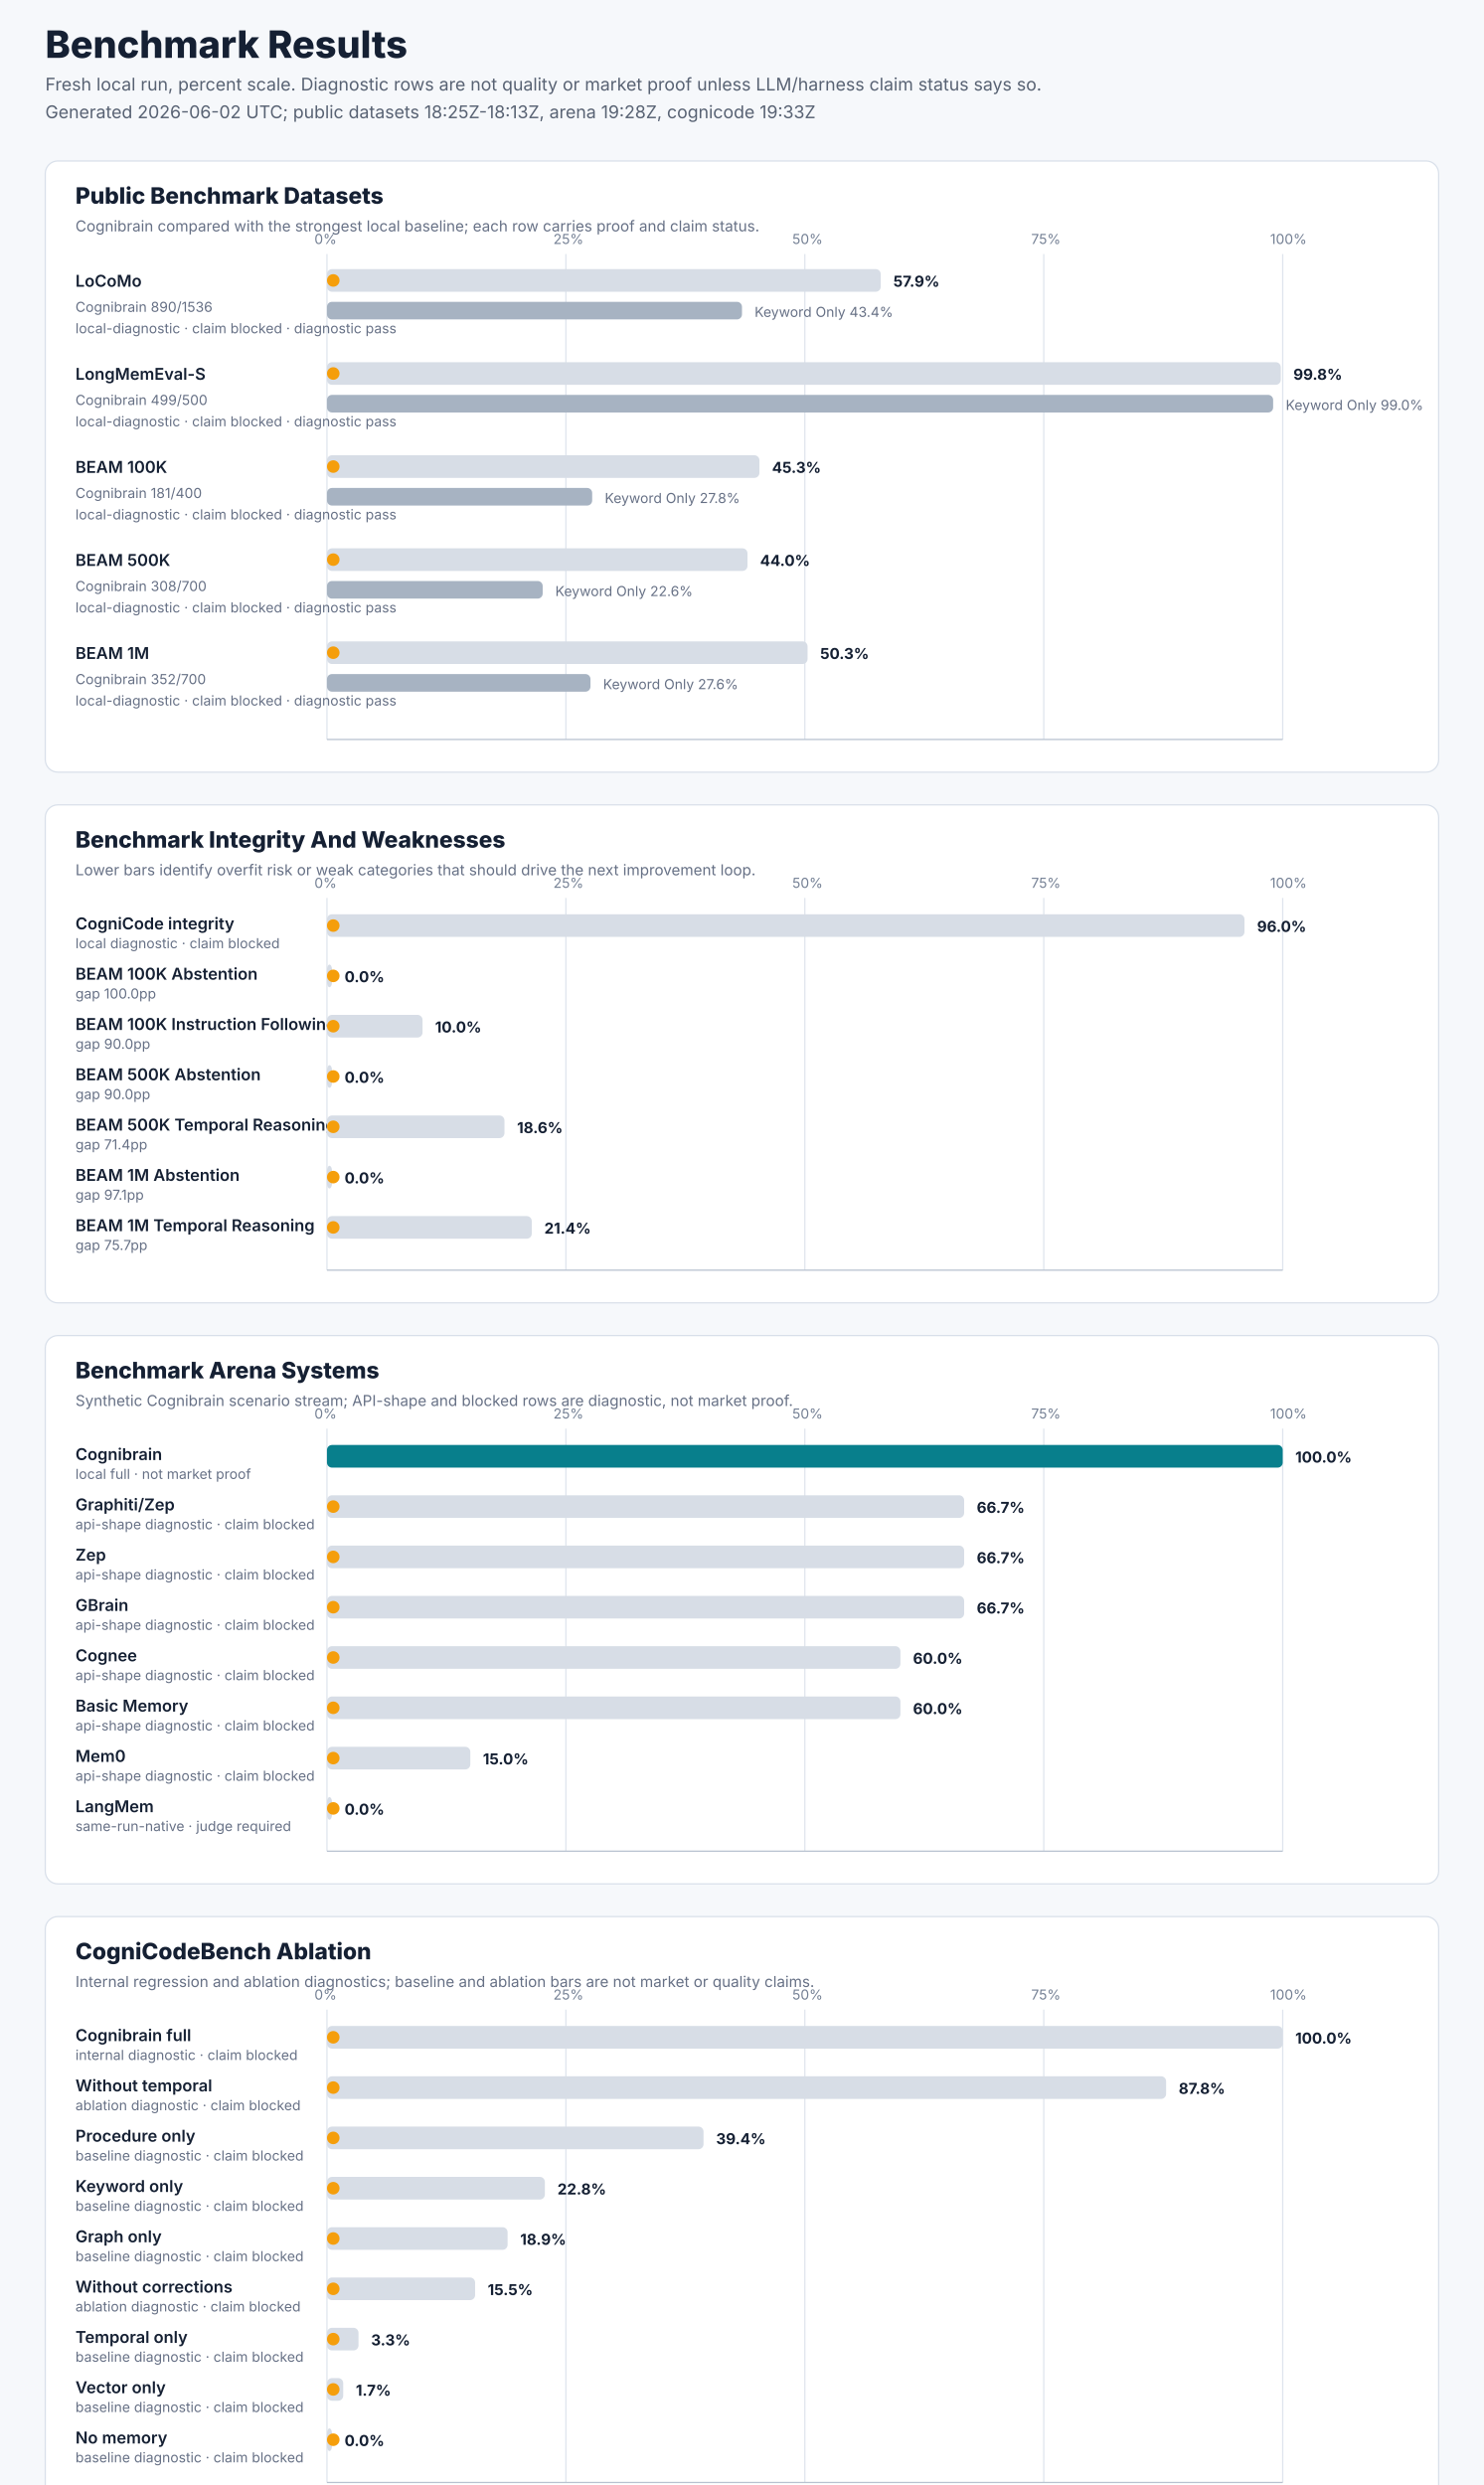
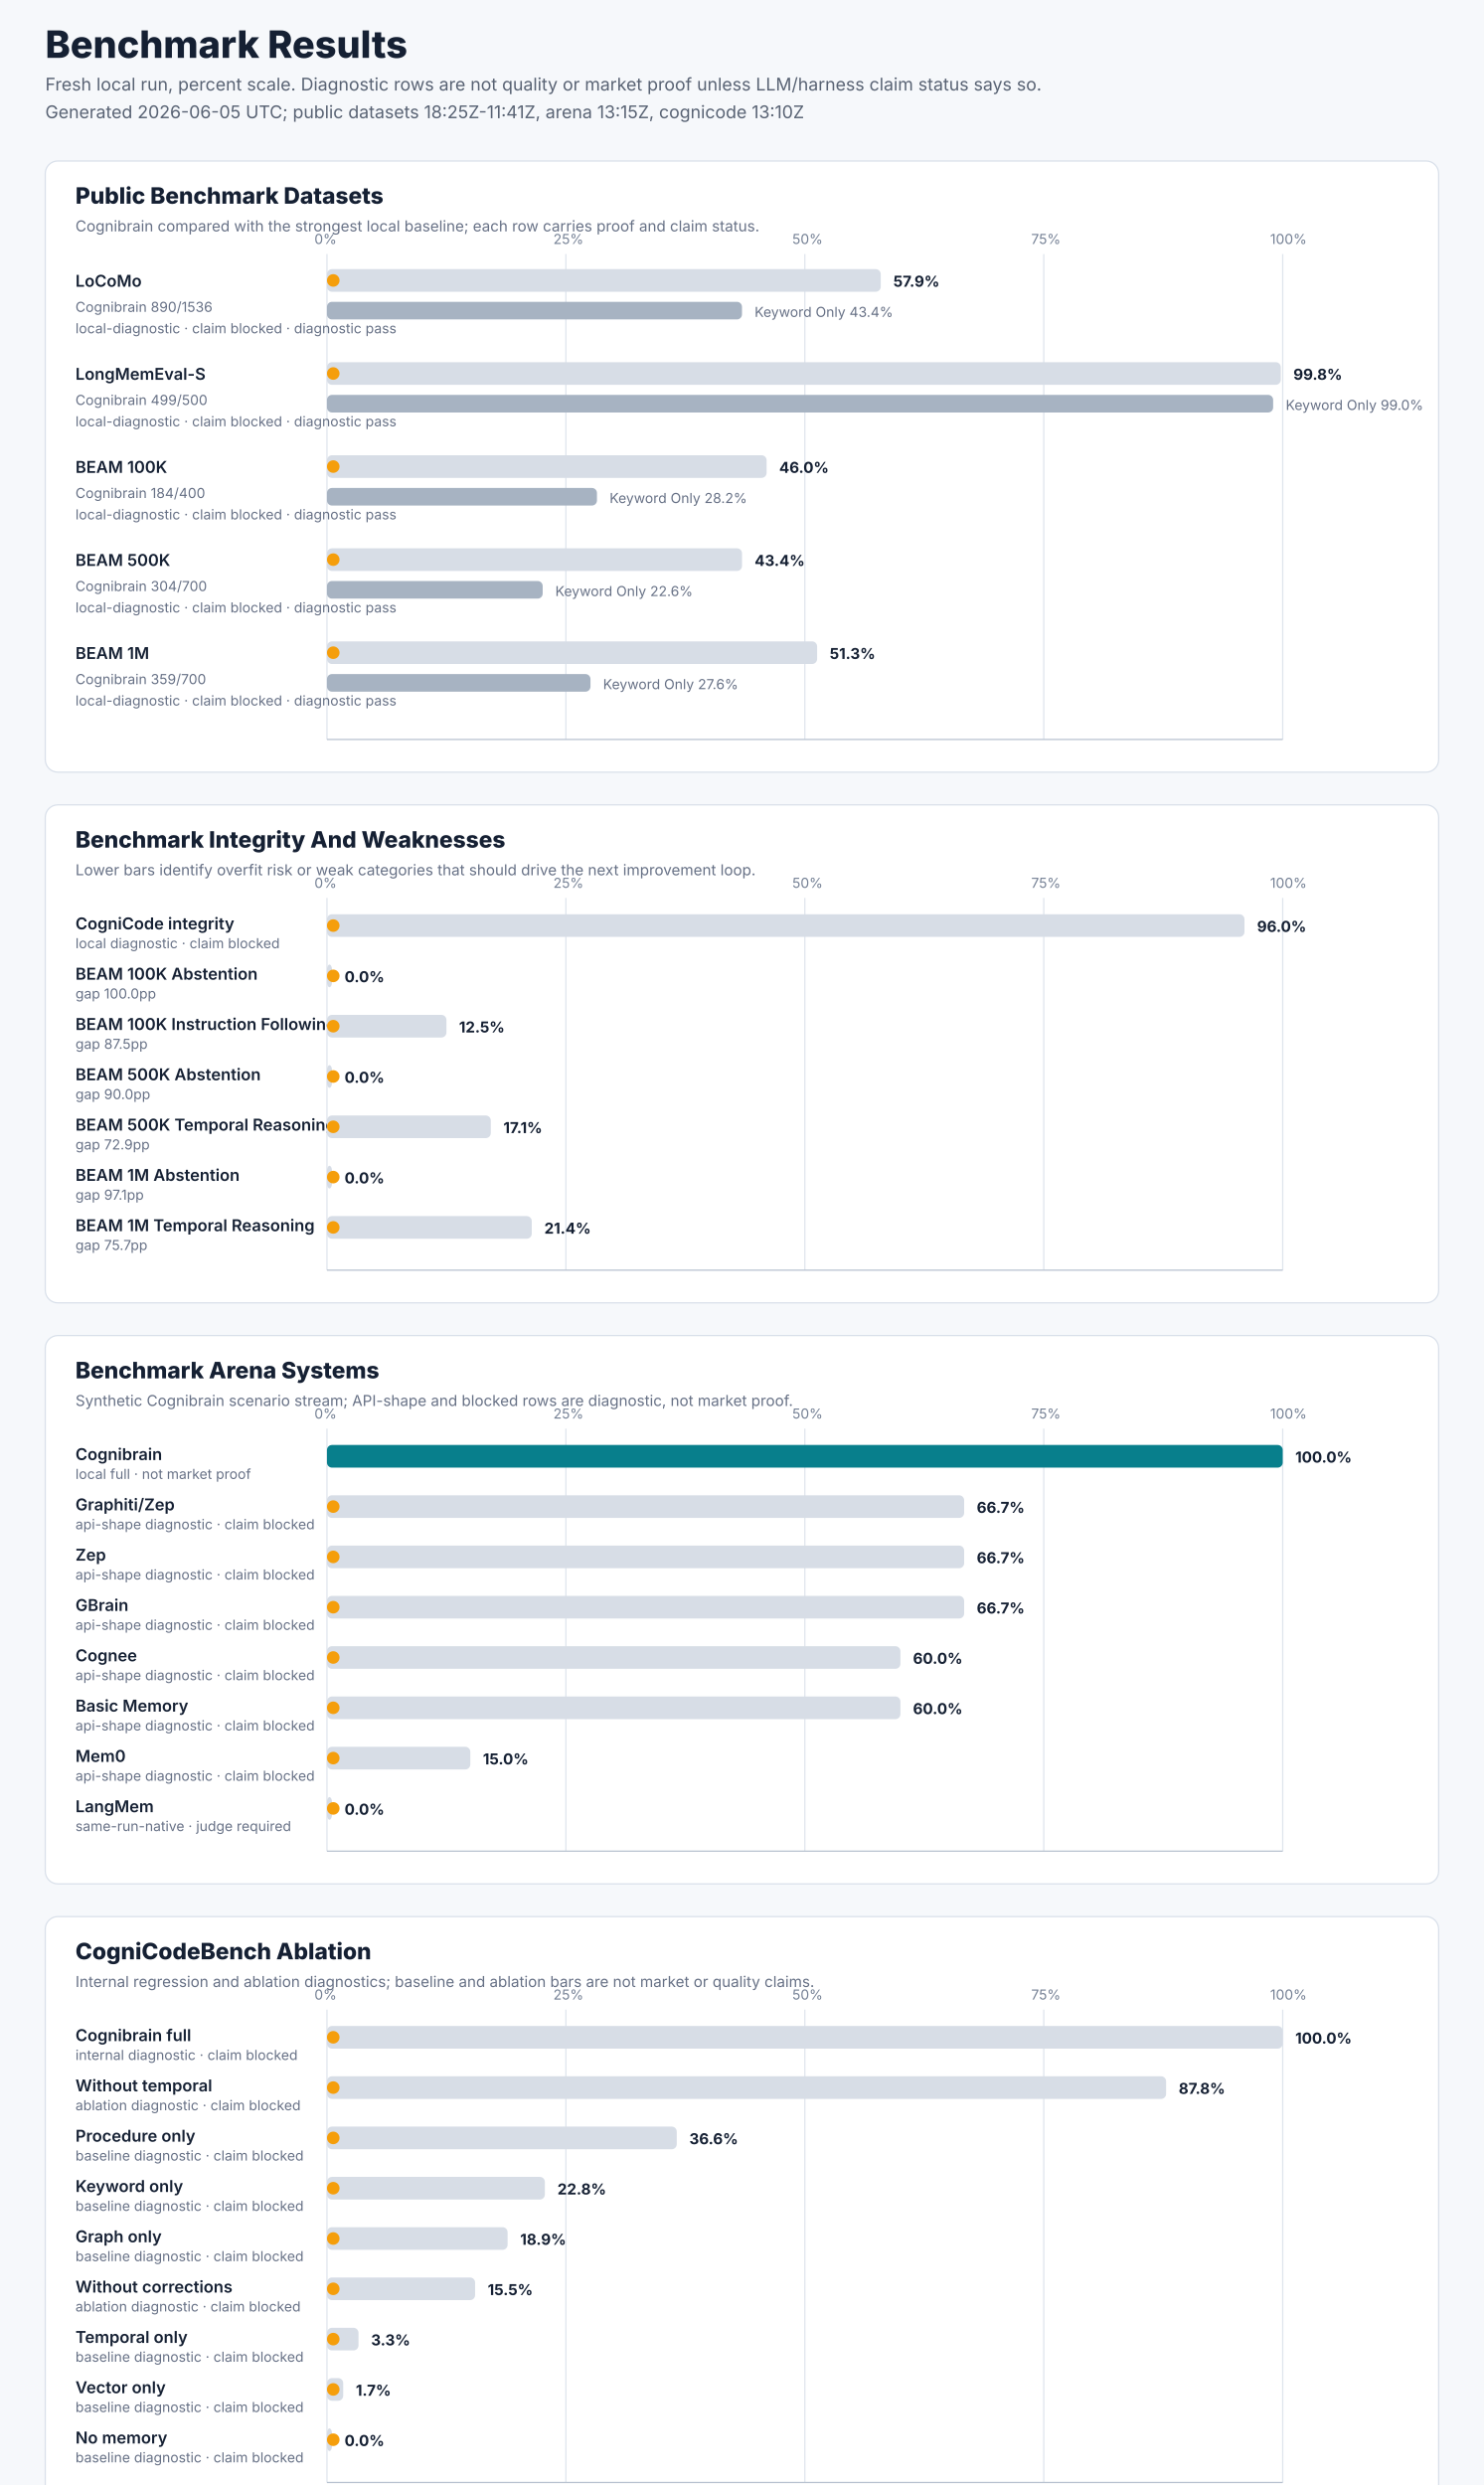
<svg xmlns="http://www.w3.org/2000/svg" width="1180" height="1976" viewBox="0 0 1180 1976" role="img" aria-labelledby="title desc">
  <style>
      text { font-family: ui-sans-serif, system-ui, -apple-system, BlinkMacSystemFont, "Segoe UI", sans-serif; fill: #152033; }
      .title { font-size: 30px; font-weight: 760; }
      .subtitle { font-size: 14px; fill: #586273; }
      .section-title { font-size: 18px; font-weight: 760; }
      .section-note { font-size: 12px; fill: #667085; }
      .label { font-size: 13px; font-weight: 620; }
      .detail { font-size: 11px; fill: #667085; }
      .tick { font-size: 11px; fill: #748094; }
      .value { font-size: 12px; font-weight: 720; }
      .grid { stroke: #dfe5ed; stroke-width: 1; }
      .axis { stroke: #b8c2d0; stroke-width: 1; }
      .panel { fill: #ffffff; stroke: #d9e0ea; stroke-width: 1; }
      .bar-cognibrain { fill: #087f8c; }
      .bar-comparison { fill: #61748a; }
      .bar-baseline { fill: #a7b3c2; }
      .bar-blocked { fill: #d7dde6; }
      .marker { fill: #f59e0b; }
    </style>
  <rect width="1180" height="1976" fill="#f6f8fb" />
  <text class="title" x="36" y="46">Benchmark Results</text>
  <text class="subtitle" x="36" y="72">Fresh local run, percent scale. Diagnostic rows are not quality or market proof unless LLM/harness claim status says so.</text>
-   <text class="subtitle" x="36" y="94">Generated 2026-06-02 UTC; public datasets 18:25Z-18:13Z, arena 19:28Z, cognicode 19:33Z</text>
+   <text class="subtitle" x="36" y="94">Generated 2026-06-05 UTC; public datasets 18:25Z-11:41Z, arena 13:15Z, cognicode 13:10Z</text>
  <rect class="panel" x="36" y="128" width="1108" height="486" rx="10" />
  <text class="section-title" x="60" y="162">Public Benchmark Datasets</text>
  <text class="section-note" x="60" y="184">Cognibrain compared with the strongest local baseline; each row carries proof and claim status.</text>
  <line class="grid" x1="260" y1="202" x2="260" y2="588" />
  <text class="tick" x="250" y="194">0%</text>
  <line class="grid" x1="450" y1="202" x2="450" y2="588" />
  <text class="tick" x="440" y="194">25%</text>
  <line class="grid" x1="640" y1="202" x2="640" y2="588" />
  <text class="tick" x="630" y="194">50%</text>
  <line class="grid" x1="830" y1="202" x2="830" y2="588" />
  <text class="tick" x="820" y="194">75%</text>
  <line class="grid" x1="1020" y1="202" x2="1020" y2="588" />
  <text class="tick" x="1010" y="194">100%</text>
  <line class="axis" x1="260" y1="588" x2="1020" y2="588" />
  <text class="label" x="60" y="228">LoCoMo</text>
  <text class="detail" x="60" y="248">Cognibrain 890/1536</text>
  <text class="detail" x="60" y="265">local-diagnostic · claim blocked · diagnostic pass</text>
  <rect class="bar-baseline" x="260" y="240" width="330.026" height="14" rx="4" />
  <rect class="bar-blocked" x="260" y="214" width="440.365" height="18" rx="4" />
  <circle class="marker" cx="265" cy="223" r="5" />
  <text class="value" x="710.365" y="228">57.9%</text>
  <text class="detail" x="600.026" y="252">Keyword Only 43.4%</text>
  <text class="label" x="60" y="302">LongMemEval-S</text>
  <text class="detail" x="60" y="322">Cognibrain 499/500</text>
  <text class="detail" x="60" y="339">local-diagnostic · claim blocked · diagnostic pass</text>
  <rect class="bar-baseline" x="260" y="314" width="752.4" height="14" rx="4" />
  <rect class="bar-blocked" x="260" y="288" width="758.48" height="18" rx="4" />
  <circle class="marker" cx="265" cy="297" r="5" />
  <text class="value" x="1028.48" y="302">99.8%</text>
  <text class="detail" x="1022.4" y="326">Keyword Only 99.0%</text>
  <text class="label" x="60" y="376">BEAM 100K</text>
-   <text class="detail" x="60" y="396">Cognibrain 181/400</text>
+   <text class="detail" x="60" y="396">Cognibrain 184/400</text>
  <text class="detail" x="60" y="413">local-diagnostic · claim blocked · diagnostic pass</text>
-   <rect class="bar-baseline" x="260" y="388" width="210.9" height="14" rx="4" />
-   <rect class="bar-blocked" x="260" y="362" width="343.9" height="18" rx="4" />
+   <rect class="bar-baseline" x="260" y="388" width="214.7" height="14" rx="4" />
+   <rect class="bar-blocked" x="260" y="362" width="349.6" height="18" rx="4" />
  <circle class="marker" cx="265" cy="371" r="5" />
-   <text class="value" x="613.9" y="376">45.3%</text>
-   <text class="detail" x="480.9" y="400">Keyword Only 27.8%</text>
+   <text class="value" x="619.6" y="376">46.0%</text>
+   <text class="detail" x="484.7" y="400">Keyword Only 28.2%</text>
  <text class="label" x="60" y="450">BEAM 500K</text>
-   <text class="detail" x="60" y="470">Cognibrain 308/700</text>
+   <text class="detail" x="60" y="470">Cognibrain 304/700</text>
  <text class="detail" x="60" y="487">local-diagnostic · claim blocked · diagnostic pass</text>
  <rect class="bar-baseline" x="260" y="462" width="171.543" height="14" rx="4" />
-   <rect class="bar-blocked" x="260" y="436" width="334.4" height="18" rx="4" />
+   <rect class="bar-blocked" x="260" y="436" width="330.057" height="18" rx="4" />
  <circle class="marker" cx="265" cy="445" r="5" />
-   <text class="value" x="604.4" y="450">44.0%</text>
+   <text class="value" x="600.057" y="450">43.4%</text>
  <text class="detail" x="441.543" y="474">Keyword Only 22.6%</text>
  <text class="label" x="60" y="524">BEAM 1M</text>
-   <text class="detail" x="60" y="544">Cognibrain 352/700</text>
+   <text class="detail" x="60" y="544">Cognibrain 359/700</text>
  <text class="detail" x="60" y="561">local-diagnostic · claim blocked · diagnostic pass</text>
  <rect class="bar-baseline" x="260" y="536" width="209.543" height="14" rx="4" />
-   <rect class="bar-blocked" x="260" y="510" width="382.171" height="18" rx="4" />
+   <rect class="bar-blocked" x="260" y="510" width="389.771" height="18" rx="4" />
  <circle class="marker" cx="265" cy="519" r="5" />
-   <text class="value" x="652.171" y="524">50.3%</text>
+   <text class="value" x="659.771" y="524">51.3%</text>
  <text class="detail" x="479.543" y="548">Keyword Only 27.6%</text>
  <rect class="panel" x="36" y="640" width="1108" height="396" rx="10" />
  <text class="section-title" x="60" y="674">Benchmark Integrity And Weaknesses</text>
  <text class="section-note" x="60" y="696">Lower bars identify overfit risk or weak categories that should drive the next improvement loop.</text>
  <line class="grid" x1="260" y1="714" x2="260" y2="1010" />
  <text class="tick" x="250" y="706">0%</text>
  <line class="grid" x1="450" y1="714" x2="450" y2="1010" />
  <text class="tick" x="440" y="706">25%</text>
  <line class="grid" x1="640" y1="714" x2="640" y2="1010" />
  <text class="tick" x="630" y="706">50%</text>
  <line class="grid" x1="830" y1="714" x2="830" y2="1010" />
  <text class="tick" x="820" y="706">75%</text>
  <line class="grid" x1="1020" y1="714" x2="1020" y2="1010" />
  <text class="tick" x="1010" y="706">100%</text>
  <line class="axis" x1="260" y1="1010" x2="1020" y2="1010" />
  <text class="label" x="60" y="739">CogniCode integrity</text>
  <text class="detail" x="60" y="754">local diagnostic · claim blocked</text>
  <rect class="bar-blocked" x="260" y="727" width="729.6" height="18" rx="4" />
  <circle class="marker" cx="265" cy="736" r="5" />
  <text class="value" x="999.6" y="741">96.0%</text>
  <text class="label" x="60" y="779">BEAM 100K Abstention</text>
  <text class="detail" x="60" y="794">gap 100.0pp</text>
  <rect class="bar-blocked" x="260" y="767" width="4" height="18" rx="4" />
  <circle class="marker" cx="265" cy="776" r="5" />
  <text class="value" x="274" y="781">0.0%</text>
  <text class="label" x="60" y="819">BEAM 100K Instruction Following</text>
-   <text class="detail" x="60" y="834">gap 90.0pp</text>
-   <rect class="bar-blocked" x="260" y="807" width="76" height="18" rx="4" />
+   <text class="detail" x="60" y="834">gap 87.5pp</text>
+   <rect class="bar-blocked" x="260" y="807" width="95" height="18" rx="4" />
  <circle class="marker" cx="265" cy="816" r="5" />
-   <text class="value" x="346" y="821">10.0%</text>
+   <text class="value" x="365" y="821">12.5%</text>
  <text class="label" x="60" y="859">BEAM 500K Abstention</text>
  <text class="detail" x="60" y="874">gap 90.0pp</text>
  <rect class="bar-blocked" x="260" y="847" width="4" height="18" rx="4" />
  <circle class="marker" cx="265" cy="856" r="5" />
  <text class="value" x="274" y="861">0.0%</text>
  <text class="label" x="60" y="899">BEAM 500K Temporal Reasoning</text>
-   <text class="detail" x="60" y="914">gap 71.4pp</text>
-   <rect class="bar-blocked" x="260" y="887" width="141.143" height="18" rx="4" />
+   <text class="detail" x="60" y="914">gap 72.9pp</text>
+   <rect class="bar-blocked" x="260" y="887" width="130.286" height="18" rx="4" />
  <circle class="marker" cx="265" cy="896" r="5" />
-   <text class="value" x="411.143" y="901">18.6%</text>
+   <text class="value" x="400.286" y="901">17.1%</text>
  <text class="label" x="60" y="939">BEAM 1M Abstention</text>
  <text class="detail" x="60" y="954">gap 97.1pp</text>
  <rect class="bar-blocked" x="260" y="927" width="4" height="18" rx="4" />
  <circle class="marker" cx="265" cy="936" r="5" />
  <text class="value" x="274" y="941">0.0%</text>
  <text class="label" x="60" y="979">BEAM 1M Temporal Reasoning</text>
  <text class="detail" x="60" y="994">gap 75.7pp</text>
  <rect class="bar-blocked" x="260" y="967" width="162.857" height="18" rx="4" />
  <circle class="marker" cx="265" cy="976" r="5" />
  <text class="value" x="432.857" y="981">21.4%</text>
  <rect class="panel" x="36" y="1062" width="1108" height="436" rx="10" />
  <text class="section-title" x="60" y="1096">Benchmark Arena Systems</text>
  <text class="section-note" x="60" y="1118">Synthetic Cognibrain scenario stream; API-shape and blocked rows are diagnostic, not market proof.</text>
  <line class="grid" x1="260" y1="1136" x2="260" y2="1472" />
  <text class="tick" x="250" y="1128">0%</text>
  <line class="grid" x1="450" y1="1136" x2="450" y2="1472" />
  <text class="tick" x="440" y="1128">25%</text>
  <line class="grid" x1="640" y1="1136" x2="640" y2="1472" />
  <text class="tick" x="630" y="1128">50%</text>
  <line class="grid" x1="830" y1="1136" x2="830" y2="1472" />
  <text class="tick" x="820" y="1128">75%</text>
  <line class="grid" x1="1020" y1="1136" x2="1020" y2="1472" />
  <text class="tick" x="1010" y="1128">100%</text>
  <line class="axis" x1="260" y1="1472" x2="1020" y2="1472" />
  <text class="label" x="60" y="1161">Cognibrain</text>
  <text class="detail" x="60" y="1176">local full · not market proof</text>
  <rect class="bar-cognibrain" x="260" y="1149" width="760" height="18" rx="4" />
  <text class="value" x="1030" y="1163">100.0%</text>
  <text class="label" x="60" y="1201">Graphiti/Zep</text>
  <text class="detail" x="60" y="1216">api-shape diagnostic · claim blocked</text>
  <rect class="bar-blocked" x="260" y="1189" width="506.692" height="18" rx="4" />
  <circle class="marker" cx="265" cy="1198" r="5" />
  <text class="value" x="776.692" y="1203">66.7%</text>
  <text class="label" x="60" y="1241">Zep</text>
  <text class="detail" x="60" y="1256">api-shape diagnostic · claim blocked</text>
  <rect class="bar-blocked" x="260" y="1229" width="506.692" height="18" rx="4" />
  <circle class="marker" cx="265" cy="1238" r="5" />
  <text class="value" x="776.692" y="1243">66.7%</text>
  <text class="label" x="60" y="1281">GBrain</text>
  <text class="detail" x="60" y="1296">api-shape diagnostic · claim blocked</text>
  <rect class="bar-blocked" x="260" y="1269" width="506.692" height="18" rx="4" />
  <circle class="marker" cx="265" cy="1278" r="5" />
  <text class="value" x="776.692" y="1283">66.7%</text>
  <text class="label" x="60" y="1321">Cognee</text>
  <text class="detail" x="60" y="1336">api-shape diagnostic · claim blocked</text>
  <rect class="bar-blocked" x="260" y="1309" width="456" height="18" rx="4" />
  <circle class="marker" cx="265" cy="1318" r="5" />
  <text class="value" x="726" y="1323">60.0%</text>
  <text class="label" x="60" y="1361">Basic Memory</text>
  <text class="detail" x="60" y="1376">api-shape diagnostic · claim blocked</text>
  <rect class="bar-blocked" x="260" y="1349" width="456" height="18" rx="4" />
  <circle class="marker" cx="265" cy="1358" r="5" />
  <text class="value" x="726" y="1363">60.0%</text>
  <text class="label" x="60" y="1401">Mem0</text>
  <text class="detail" x="60" y="1416">api-shape diagnostic · claim blocked</text>
  <rect class="bar-blocked" x="260" y="1389" width="114" height="18" rx="4" />
  <circle class="marker" cx="265" cy="1398" r="5" />
  <text class="value" x="384" y="1403">15.0%</text>
  <text class="label" x="60" y="1441">LangMem</text>
  <text class="detail" x="60" y="1456">same-run-native · judge required</text>
  <rect class="bar-blocked" x="260" y="1429" width="4" height="18" rx="4" />
  <circle class="marker" cx="265" cy="1438" r="5" />
  <text class="value" x="274" y="1443">0.0%</text>
  <rect class="panel" x="36" y="1524" width="1108" height="476" rx="10" />
  <text class="section-title" x="60" y="1558">CogniCodeBench Ablation</text>
  <text class="section-note" x="60" y="1580">Internal regression and ablation diagnostics; baseline and ablation bars are not market or quality claims.</text>
  <line class="grid" x1="260" y1="1598" x2="260" y2="1974" />
  <text class="tick" x="250" y="1590">0%</text>
  <line class="grid" x1="450" y1="1598" x2="450" y2="1974" />
  <text class="tick" x="440" y="1590">25%</text>
  <line class="grid" x1="640" y1="1598" x2="640" y2="1974" />
  <text class="tick" x="630" y="1590">50%</text>
  <line class="grid" x1="830" y1="1598" x2="830" y2="1974" />
  <text class="tick" x="820" y="1590">75%</text>
  <line class="grid" x1="1020" y1="1598" x2="1020" y2="1974" />
  <text class="tick" x="1010" y="1590">100%</text>
  <line class="axis" x1="260" y1="1974" x2="1020" y2="1974" />
  <text class="label" x="60" y="1623">Cognibrain full</text>
  <text class="detail" x="60" y="1638">internal diagnostic · claim blocked</text>
  <rect class="bar-blocked" x="260" y="1611" width="760" height="18" rx="4" />
  <circle class="marker" cx="265" cy="1620" r="5" />
  <text class="value" x="1030" y="1625">100.0%</text>
  <text class="label" x="60" y="1663">Without temporal</text>
  <text class="detail" x="60" y="1678">ablation diagnostic · claim blocked</text>
  <rect class="bar-blocked" x="260" y="1651" width="667.28" height="18" rx="4" />
  <circle class="marker" cx="265" cy="1660" r="5" />
  <text class="value" x="937.28" y="1665">87.8%</text>
  <text class="label" x="60" y="1703">Procedure only</text>
  <text class="detail" x="60" y="1718">baseline diagnostic · claim blocked</text>
-   <rect class="bar-blocked" x="260" y="1691" width="299.44" height="18" rx="4" />
+   <rect class="bar-blocked" x="260" y="1691" width="278.16" height="18" rx="4" />
  <circle class="marker" cx="265" cy="1700" r="5" />
-   <text class="value" x="569.44" y="1705">39.4%</text>
+   <text class="value" x="548.16" y="1705">36.6%</text>
  <text class="label" x="60" y="1743">Keyword only</text>
  <text class="detail" x="60" y="1758">baseline diagnostic · claim blocked</text>
  <rect class="bar-blocked" x="260" y="1731" width="173.28" height="18" rx="4" />
  <circle class="marker" cx="265" cy="1740" r="5" />
  <text class="value" x="443.28" y="1745">22.8%</text>
  <text class="label" x="60" y="1783">Graph only</text>
  <text class="detail" x="60" y="1798">baseline diagnostic · claim blocked</text>
  <rect class="bar-blocked" x="260" y="1771" width="143.64" height="18" rx="4" />
  <circle class="marker" cx="265" cy="1780" r="5" />
  <text class="value" x="413.64" y="1785">18.9%</text>
  <text class="label" x="60" y="1823">Without corrections</text>
  <text class="detail" x="60" y="1838">ablation diagnostic · claim blocked</text>
  <rect class="bar-blocked" x="260" y="1811" width="117.8" height="18" rx="4" />
  <circle class="marker" cx="265" cy="1820" r="5" />
  <text class="value" x="387.8" y="1825">15.5%</text>
  <text class="label" x="60" y="1863">Temporal only</text>
  <text class="detail" x="60" y="1878">baseline diagnostic · claim blocked</text>
  <rect class="bar-blocked" x="260" y="1851" width="25.08" height="18" rx="4" />
  <circle class="marker" cx="265" cy="1860" r="5" />
  <text class="value" x="295.08" y="1865">3.3%</text>
  <text class="label" x="60" y="1903">Vector only</text>
  <text class="detail" x="60" y="1918">baseline diagnostic · claim blocked</text>
  <rect class="bar-blocked" x="260" y="1891" width="12.92" height="18" rx="4" />
  <circle class="marker" cx="265" cy="1900" r="5" />
  <text class="value" x="282.92" y="1905">1.7%</text>
  <text class="label" x="60" y="1943">No memory</text>
  <text class="detail" x="60" y="1958">baseline diagnostic · claim blocked</text>
  <rect class="bar-blocked" x="260" y="1931" width="4" height="18" rx="4" />
  <circle class="marker" cx="265" cy="1940" r="5" />
  <text class="value" x="274" y="1945">0.0%</text>
</svg>
